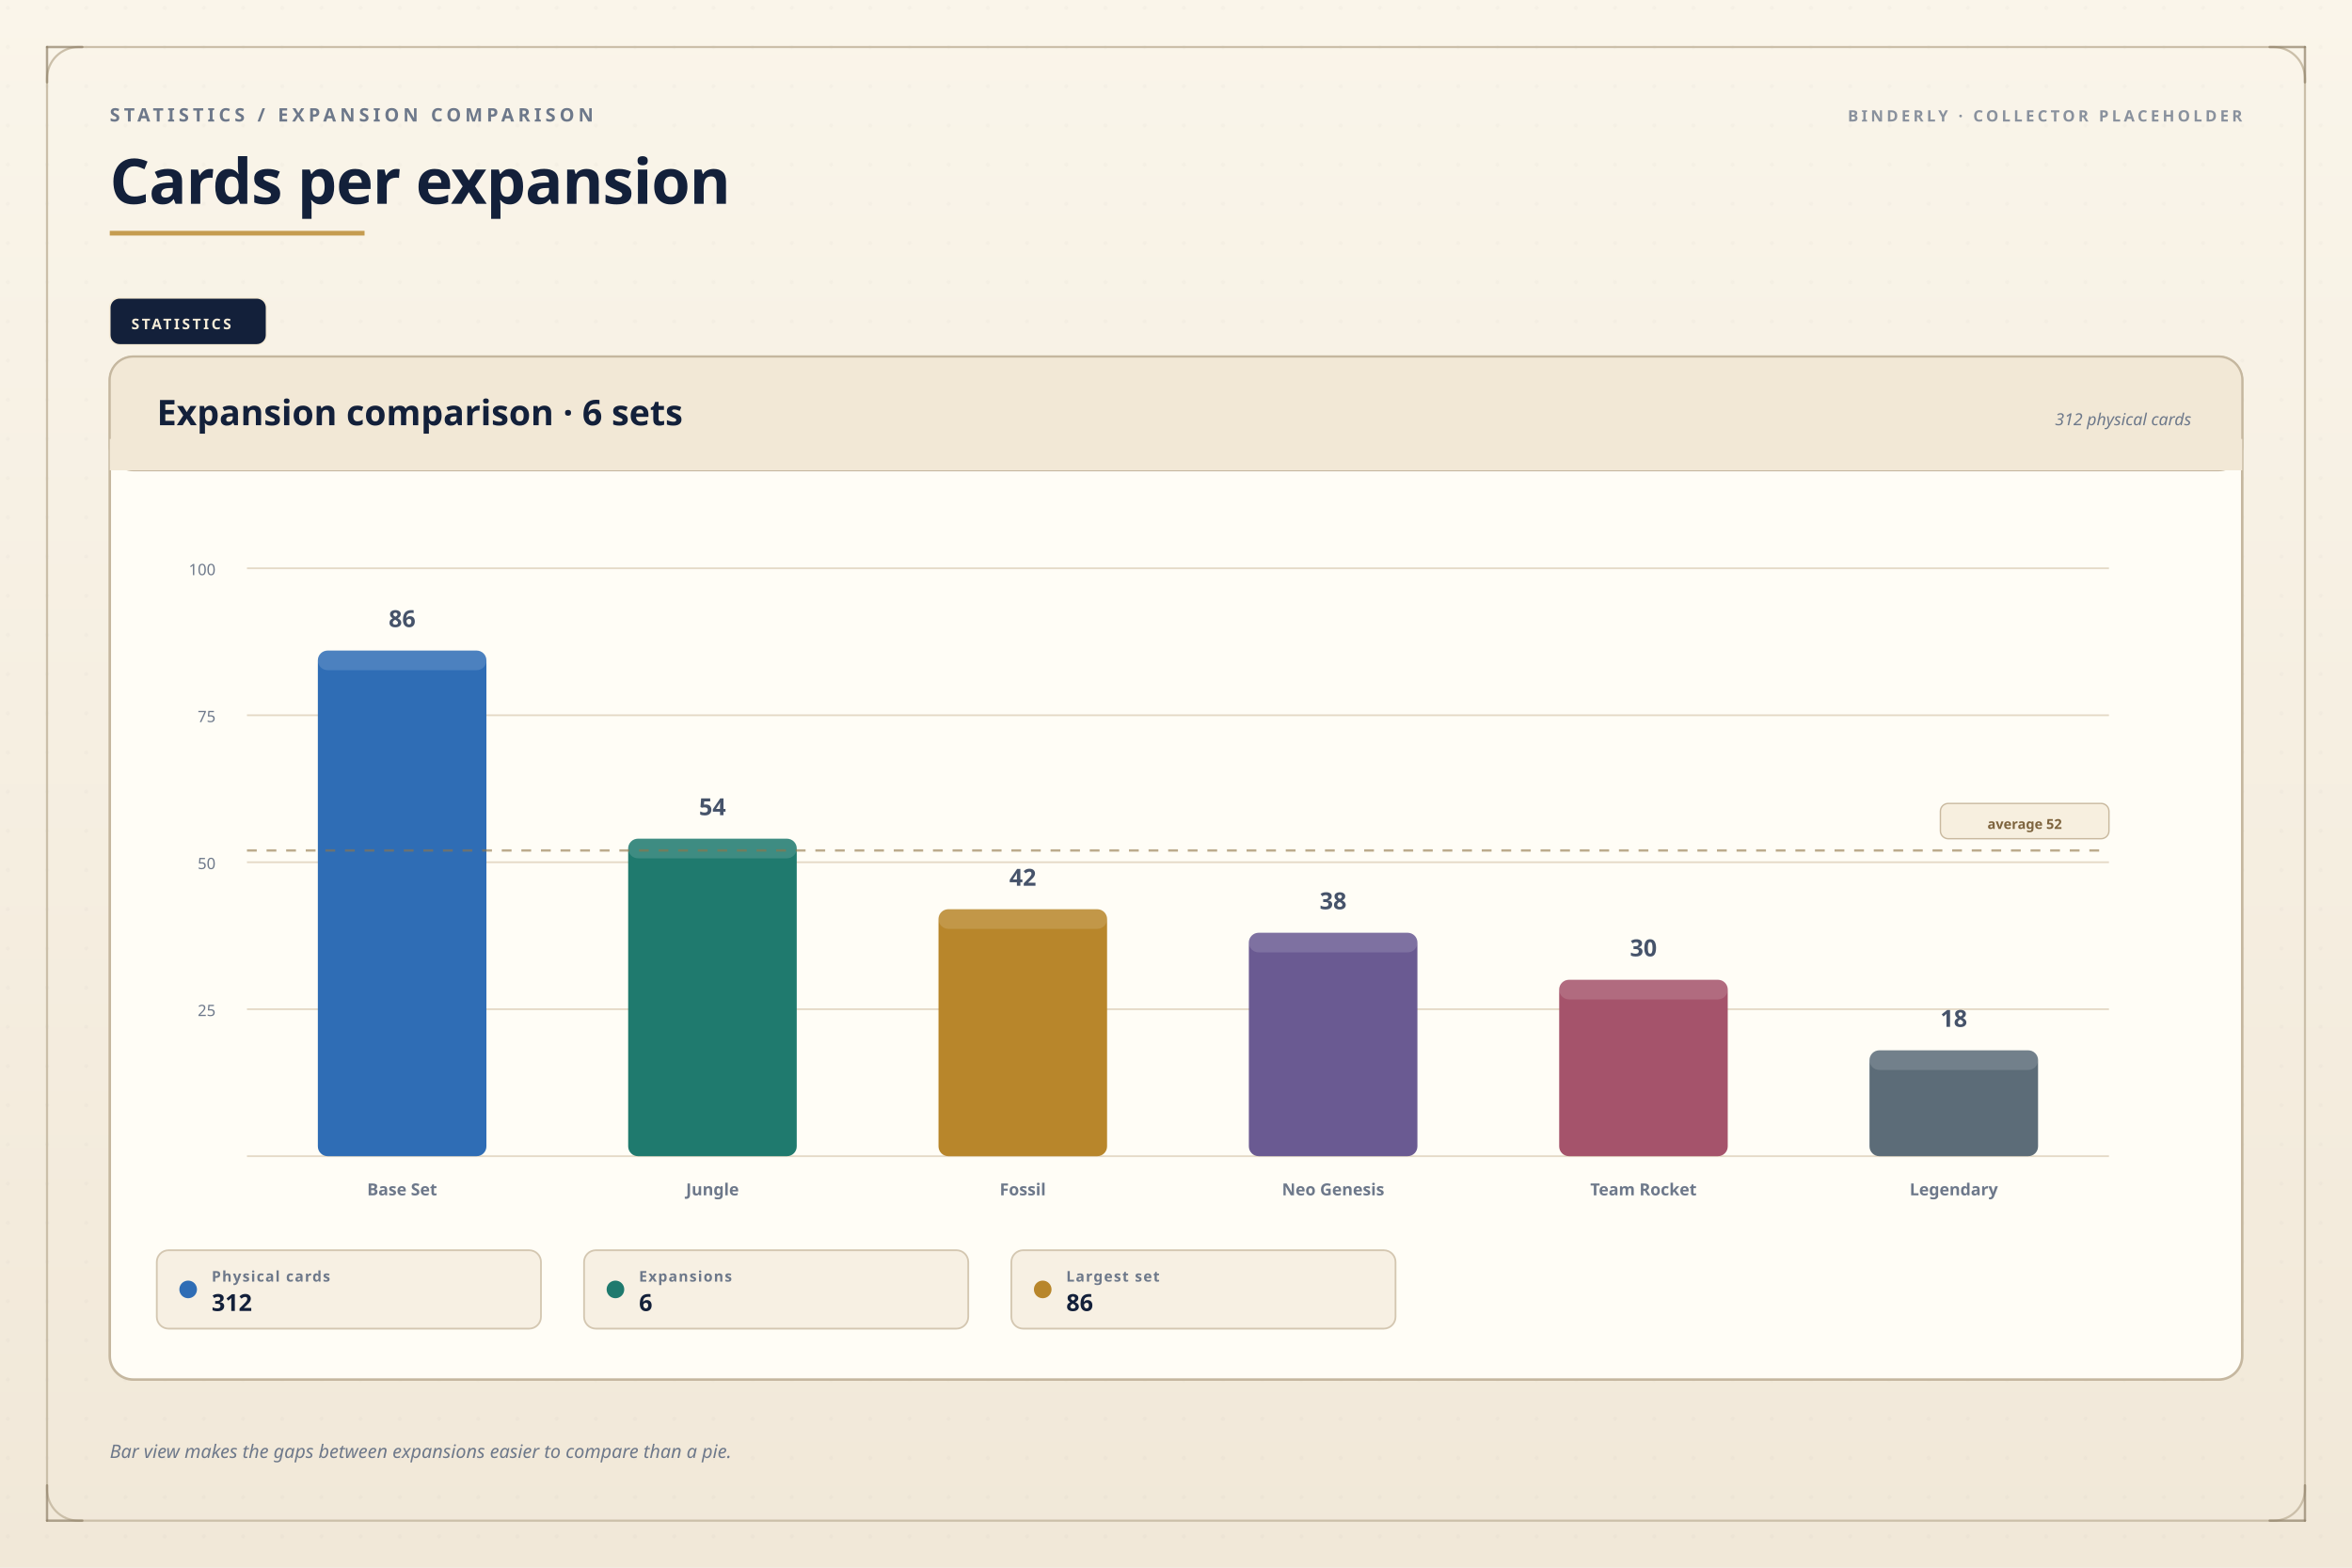
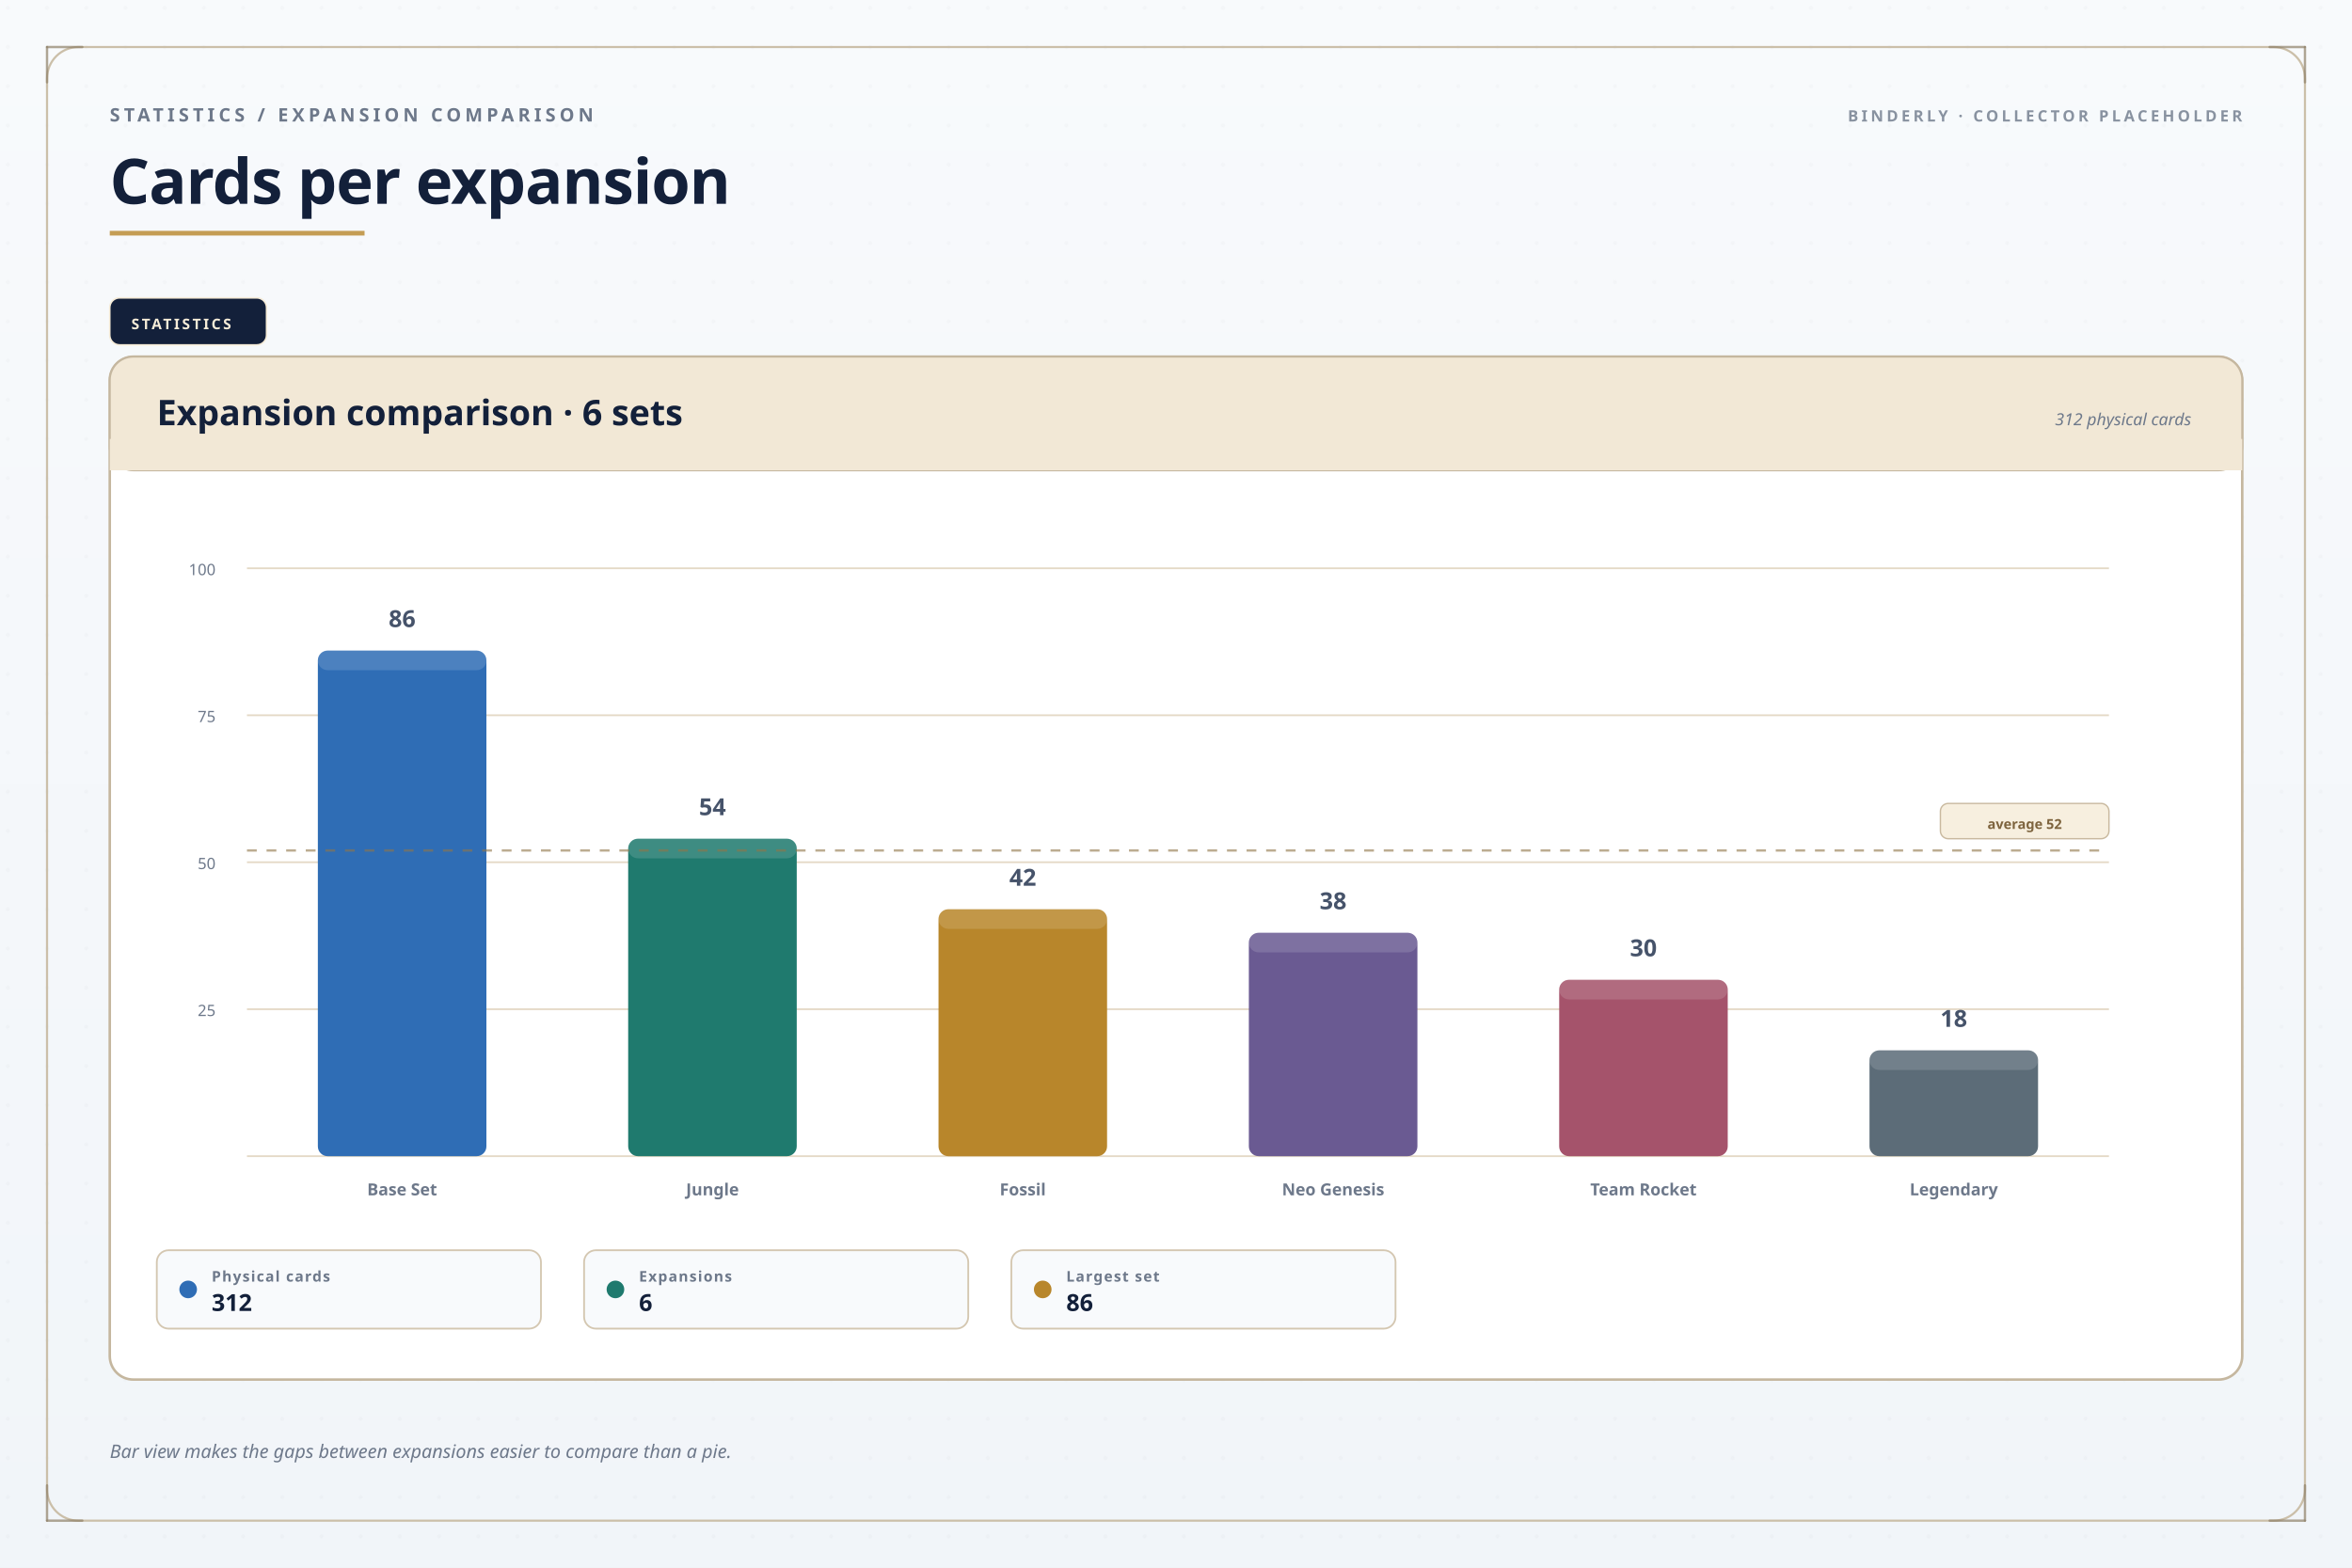
<svg xmlns="http://www.w3.org/2000/svg" viewBox="0 0 1200 800" width="1200" height="800" role="img" aria-label="Editorial bar chart illustration.">
  <pattern id="edDots" width="20" height="20" patternUnits="userSpaceOnUse">
    <circle cx="4" cy="4" r="1" fill="#13203a" opacity="0.04" />
  </pattern>
  <pattern id="edHatch" width="10" height="10" patternUnits="userSpaceOnUse" patternTransform="rotate(45)">
    <line x1="0" y1="0" x2="0" y2="10" stroke="#13203a" stroke-width="0.7" opacity="0.04" />
  </pattern>
  <pattern id="edGrid" width="26" height="26" patternUnits="userSpaceOnUse">
    <line x1="0" y1="0" x2="26" y2="0" stroke="#13203a" stroke-width="0.7" opacity="0.05" />
    <line x1="0" y1="0" x2="0" y2="26" stroke="#13203a" stroke-width="0.7" opacity="0.05" />
  </pattern>
  <linearGradient id="edPaper" x1="0" y1="0" x2="0" y2="1">
-     <stop offset="0" stop-color="#faf5ea" />
-     <stop offset="1" stop-color="#f1e8d8" />
+     <stop offset="0" stop-color="#f8fafc" />
+     <stop offset="1" stop-color="#f1f5f9" />
  </linearGradient>
  <linearGradient id="edWood" x1="0" y1="0" x2="0" y2="1">
-     <stop offset="0" stop-color="#e8d6bd" />
-     <stop offset="1" stop-color="#d9c1a2" />
+     <stop offset="0" stop-color="#e2e8f0" />
+     <stop offset="1" stop-color="#cbd5e1" />
  </linearGradient>
  <linearGradient id="edInk" x1="0" y1="0" x2="0" y2="1">
    <stop offset="0" stop-color="#1c2b47" />
    <stop offset="1" stop-color="#0e1a30" />
  </linearGradient>
  <linearGradient id="edGold" x1="0" y1="0" x2="0" y2="1">
    <stop offset="0" stop-color="#f3e3bc" />
    <stop offset="1" stop-color="#c9a55f" />
  </linearGradient>
  <linearGradient id="edTeal" x1="0" y1="0" x2="0" y2="1">
    <stop offset="0" stop-color="#2a7d72" />
    <stop offset="1" stop-color="#155c52" />
  </linearGradient>
  <linearGradient id="edRust" x1="0" y1="0" x2="0" y2="1">
    <stop offset="0" stop-color="#c26b52" />
    <stop offset="1" stop-color="#8d3d2d" />
  </linearGradient>
  <linearGradient id="edLilac" x1="0" y1="0" x2="0" y2="1">
    <stop offset="0" stop-color="#8b78b0" />
    <stop offset="1" stop-color="#5b487e" />
  </linearGradient>
  <filter id="edShadow" x="-20%" y="-20%" width="140%" height="150%">
    <feDropShadow dx="0" dy="12" stdDeviation="24" flood-color="#0e1a30" flood-opacity="0.22" />
  </filter>
  <filter id="edSoft" x="-20%" y="-20%" width="140%" height="150%">
    <feDropShadow dx="0" dy="7" stdDeviation="14" flood-color="#0e1a30" flood-opacity="0.16" />
  </filter>
  <linearGradient id="card-fire" x1="0.1" y1="0" x2="0.9" y2="1">
    <stop offset="0" stop-color="#6e2a22" />
    <stop offset="1" stop-color="#35171a" />
  </linearGradient>
  <linearGradient id="mini-fire" x1="0.15" y1="0" x2="0.85" y2="1">
    <stop offset="0" stop-color="#6e2a22" />
    <stop offset="1" stop-color="#35171a" />
  </linearGradient>
  <linearGradient id="card-water" x1="0.1" y1="0" x2="0.9" y2="1">
    <stop offset="0" stop-color="#1a4c63" />
    <stop offset="1" stop-color="#0a2839" />
  </linearGradient>
  <linearGradient id="mini-water" x1="0.15" y1="0" x2="0.85" y2="1">
    <stop offset="0" stop-color="#1a4c63" />
    <stop offset="1" stop-color="#0a2839" />
  </linearGradient>
  <linearGradient id="card-grass" x1="0.1" y1="0" x2="0.9" y2="1">
    <stop offset="0" stop-color="#355a3a" />
    <stop offset="1" stop-color="#172e20" />
  </linearGradient>
  <linearGradient id="mini-grass" x1="0.15" y1="0" x2="0.85" y2="1">
    <stop offset="0" stop-color="#355a3a" />
    <stop offset="1" stop-color="#172e20" />
  </linearGradient>
  <linearGradient id="card-lightning" x1="0.1" y1="0" x2="0.9" y2="1">
    <stop offset="0" stop-color="#5e4a1f" />
    <stop offset="1" stop-color="#2b2411" />
  </linearGradient>
  <linearGradient id="mini-lightning" x1="0.15" y1="0" x2="0.85" y2="1">
    <stop offset="0" stop-color="#5e4a1f" />
    <stop offset="1" stop-color="#2b2411" />
  </linearGradient>
  <linearGradient id="card-psychic" x1="0.1" y1="0" x2="0.9" y2="1">
    <stop offset="0" stop-color="#4d3a6c" />
    <stop offset="1" stop-color="#231a39" />
  </linearGradient>
  <linearGradient id="mini-psychic" x1="0.15" y1="0" x2="0.85" y2="1">
    <stop offset="0" stop-color="#4d3a6c" />
    <stop offset="1" stop-color="#231a39" />
  </linearGradient>
  <linearGradient id="card-fighting" x1="0.1" y1="0" x2="0.9" y2="1">
    <stop offset="0" stop-color="#603b28" />
    <stop offset="1" stop-color="#2b1a14" />
  </linearGradient>
  <linearGradient id="mini-fighting" x1="0.15" y1="0" x2="0.85" y2="1">
    <stop offset="0" stop-color="#603b28" />
    <stop offset="1" stop-color="#2b1a14" />
  </linearGradient>
  <linearGradient id="card-metal" x1="0.1" y1="0" x2="0.9" y2="1">
    <stop offset="0" stop-color="#3b4a54" />
    <stop offset="1" stop-color="#172126" />
  </linearGradient>
  <linearGradient id="mini-metal" x1="0.15" y1="0" x2="0.85" y2="1">
    <stop offset="0" stop-color="#3b4a54" />
    <stop offset="1" stop-color="#172126" />
  </linearGradient>
  <linearGradient id="card-dragon" x1="0.1" y1="0" x2="0.9" y2="1">
    <stop offset="0" stop-color="#51452f" />
    <stop offset="1" stop-color="#1d2a2f" />
  </linearGradient>
  <linearGradient id="mini-dragon" x1="0.15" y1="0" x2="0.85" y2="1">
    <stop offset="0" stop-color="#51452f" />
    <stop offset="1" stop-color="#1d2a2f" />
  </linearGradient>
  <linearGradient id="card-normal" x1="0.1" y1="0" x2="0.9" y2="1">
    <stop offset="0" stop-color="#5b4c3a" />
    <stop offset="1" stop-color="#2b241b" />
  </linearGradient>
  <linearGradient id="mini-normal" x1="0.15" y1="0" x2="0.85" y2="1">
    <stop offset="0" stop-color="#5b4c3a" />
    <stop offset="1" stop-color="#2b241b" />
  </linearGradient>
  <linearGradient id="card-colorless" x1="0.1" y1="0" x2="0.9" y2="1">
    <stop offset="0" stop-color="#444f58" />
    <stop offset="1" stop-color="#1a2026" />
  </linearGradient>
  <linearGradient id="mini-colorless" x1="0.15" y1="0" x2="0.85" y2="1">
    <stop offset="0" stop-color="#444f58" />
    <stop offset="1" stop-color="#1a2026" />
  </linearGradient>
  <linearGradient id="card-trainer" x1="0.1" y1="0" x2="0.9" y2="1">
    <stop offset="0" stop-color="#62502f" />
    <stop offset="1" stop-color="#2c2416" />
  </linearGradient>
  <linearGradient id="mini-trainer" x1="0.15" y1="0" x2="0.85" y2="1">
    <stop offset="0" stop-color="#62502f" />
    <stop offset="1" stop-color="#2c2416" />
  </linearGradient>
  <linearGradient id="coverShade" x1="0" y1="0" x2="0.6" y2="1">
    <stop offset="0" stop-color="#ffffff" stop-opacity="0.16" />
    <stop offset="1" stop-color="#0e1a30" stop-opacity="0.08" />
  </linearGradient>
  <radialGradient id="miniGlow" cx="0.5" cy="0.5" r="0.7">
    <stop offset="0" stop-color="#f6e6c8" stop-opacity="0.22" />
    <stop offset="1" stop-color="#f6e6c8" stop-opacity="0" />
  </radialGradient>
  <pattern id="miniDots" width="13" height="13" patternUnits="userSpaceOnUse">
    <circle cx="2.6" cy="2.6" r="0.8" fill="#f7ead2" opacity="0.08" />
  </pattern>
  <rect x="0" y="0" width="1200" height="800" rx="0" fill="url(#edPaper)" />
  <rect x="0" y="0" width="1200" height="800" rx="0" fill="url(#edDots)" opacity="0.55" />
  <rect x="20" y="20" width="1160" height="760" rx="18" fill="none" stroke="none" stroke-width="0" />
  <rect x="24" y="24" width="1152" height="752" rx="16" fill="none" stroke="#cbbfa9" stroke-width="1.1" />
  <line x1="24" y1="24" x2="42" y2="24" stroke="#8f8068" stroke-width="1.2" opacity="0.7" stroke-linecap="round" />
  <line x1="24" y1="24" x2="24" y2="42" stroke="#8f8068" stroke-width="1.2" opacity="0.7" stroke-linecap="round" />
  <line x1="1176" y1="24" x2="1158" y2="24" stroke="#8f8068" stroke-width="1.2" opacity="0.7" stroke-linecap="round" />
  <line x1="1176" y1="24" x2="1176" y2="42" stroke="#8f8068" stroke-width="1.2" opacity="0.7" stroke-linecap="round" />
  <line x1="24" y1="776" x2="42" y2="776" stroke="#8f8068" stroke-width="1.2" opacity="0.7" stroke-linecap="round" />
  <line x1="24" y1="776" x2="24" y2="758" stroke="#8f8068" stroke-width="1.2" opacity="0.7" stroke-linecap="round" />
  <line x1="1176" y1="776" x2="1158" y2="776" stroke="#8f8068" stroke-width="1.2" opacity="0.7" stroke-linecap="round" />
  <line x1="1176" y1="776" x2="1176" y2="758" stroke="#8f8068" stroke-width="1.2" opacity="0.7" stroke-linecap="round" />
  <text x="56" y="62" font-family="'DM Sans', 'Segoe UI', 'Trebuchet MS', sans-serif" font-size="9.5" font-weight="800" fill="#6d788a" text-anchor="start" letter-spacing="2">STATISTICS / EXPANSION COMPARISON</text>
  <text x="56" y="104" font-family="Syne, 'Trebuchet MS', 'Segoe UI', sans-serif" font-size="32" font-weight="800" fill="#13203a" text-anchor="start" letter-spacing="-0.4">Cards per expansion</text>
  <line x1="56" y1="119" x2="186" y2="119" stroke="#b8862b" stroke-width="2.4" opacity="0.8" />
  <text x="1144" y="62" font-family="'DM Sans', 'Segoe UI', 'Trebuchet MS', sans-serif" font-size="8" font-weight="700" fill="#6d788a" text-anchor="end" letter-spacing="1.6" opacity="0.8">BINDERLY · COLLECTOR PLACEHOLDER</text>
-   <rect x="56" y="182" width="1088" height="522" rx="12" fill="#fffdf6" stroke="#c5b79f" stroke-width="1.3" />
+   <rect x="56" y="182" width="1088" height="522" rx="12" fill="#ffffff" stroke="#c5b79f" stroke-width="1.3" />
  <rect x="56" y="182" width="1088" height="58" rx="12" fill="#f2e8d6" stroke="#c5b79f" stroke-width="1" />
  <rect x="56" y="224" width="1088" height="16" rx="0" fill="#f2e8d6" />
  <text x="80" y="217" font-family="Syne, 'Trebuchet MS', 'Segoe UI', sans-serif" font-size="18" font-weight="800" fill="#13203a" text-anchor="start">Expansion comparison · 6 sets</text>
  <text x="1118" y="217" font-family="'DM Sans', 'Segoe UI', 'Trebuchet MS', sans-serif" font-size="8.5" font-weight="500" fill="#6d788a" text-anchor="end" font-style="italic">312 physical cards</text>
  <line x1="126" y1="590" x2="1076" y2="590" stroke="#e4d9c6" stroke-width="0.9" />
  <line x1="126" y1="515" x2="1076" y2="515" stroke="#e4d9c6" stroke-width="0.9" />
  <text x="110" y="518.5" font-family="'DM Sans', 'Segoe UI', 'Trebuchet MS', sans-serif" font-size="8" font-weight="500" fill="#6d788a" text-anchor="end">25</text>
  <line x1="126" y1="440" x2="1076" y2="440" stroke="#e4d9c6" stroke-width="0.9" />
  <text x="110" y="443.5" font-family="'DM Sans', 'Segoe UI', 'Trebuchet MS', sans-serif" font-size="8" font-weight="500" fill="#6d788a" text-anchor="end">50</text>
  <line x1="126" y1="365" x2="1076" y2="365" stroke="#e4d9c6" stroke-width="0.9" />
  <text x="110" y="368.5" font-family="'DM Sans', 'Segoe UI', 'Trebuchet MS', sans-serif" font-size="8" font-weight="500" fill="#6d788a" text-anchor="end">75</text>
  <line x1="126" y1="290" x2="1076" y2="290" stroke="#e4d9c6" stroke-width="0.9" />
  <text x="110" y="293.5" font-family="'DM Sans', 'Segoe UI', 'Trebuchet MS', sans-serif" font-size="8" font-weight="500" fill="#6d788a" text-anchor="end">100</text>
  <rect x="162.17" y="332" width="86" height="258" rx="5" fill="#2f6db5" />
  <rect x="162.17" y="332" width="86" height="10" rx="5" fill="#ffffff" opacity="0.14" />
  <text x="205.17" y="320" font-family="Syne, 'Trebuchet MS', 'Segoe UI', sans-serif" font-size="12" font-weight="800" fill="#46536a" text-anchor="middle">86</text>
  <text x="205.17" y="610" font-family="'DM Sans', 'Segoe UI', 'Trebuchet MS', sans-serif" font-size="8.5" font-weight="600" fill="#6d788a" text-anchor="middle">Base Set</text>
  <rect x="320.5" y="428" width="86" height="162" rx="5" fill="#1f7a6e" />
  <rect x="320.5" y="428" width="86" height="10" rx="5" fill="#ffffff" opacity="0.14" />
  <text x="363.5" y="416" font-family="Syne, 'Trebuchet MS', 'Segoe UI', sans-serif" font-size="12" font-weight="800" fill="#46536a" text-anchor="middle">54</text>
  <text x="363.5" y="610" font-family="'DM Sans', 'Segoe UI', 'Trebuchet MS', sans-serif" font-size="8.5" font-weight="600" fill="#6d788a" text-anchor="middle">Jungle</text>
  <rect x="478.83" y="464" width="86" height="126" rx="5" fill="#b8862b" />
  <rect x="478.83" y="464" width="86" height="10" rx="5" fill="#ffffff" opacity="0.14" />
  <text x="521.83" y="452" font-family="Syne, 'Trebuchet MS', 'Segoe UI', sans-serif" font-size="12" font-weight="800" fill="#46536a" text-anchor="middle">42</text>
  <text x="521.83" y="610" font-family="'DM Sans', 'Segoe UI', 'Trebuchet MS', sans-serif" font-size="8.5" font-weight="600" fill="#6d788a" text-anchor="middle">Fossil</text>
  <rect x="637.17" y="476" width="86" height="114" rx="5" fill="#6a5a92" />
  <rect x="637.17" y="476" width="86" height="10" rx="5" fill="#ffffff" opacity="0.14" />
  <text x="680.17" y="464" font-family="Syne, 'Trebuchet MS', 'Segoe UI', sans-serif" font-size="12" font-weight="800" fill="#46536a" text-anchor="middle">38</text>
  <text x="680.17" y="610" font-family="'DM Sans', 'Segoe UI', 'Trebuchet MS', sans-serif" font-size="8.5" font-weight="600" fill="#6d788a" text-anchor="middle">Neo Genesis</text>
  <rect x="795.5" y="500" width="86" height="90" rx="5" fill="#a5536b" />
  <rect x="795.5" y="500" width="86" height="10" rx="5" fill="#ffffff" opacity="0.14" />
  <text x="838.5" y="488" font-family="Syne, 'Trebuchet MS', 'Segoe UI', sans-serif" font-size="12" font-weight="800" fill="#46536a" text-anchor="middle">30</text>
  <text x="838.5" y="610" font-family="'DM Sans', 'Segoe UI', 'Trebuchet MS', sans-serif" font-size="8.5" font-weight="600" fill="#6d788a" text-anchor="middle">Team Rocket</text>
  <rect x="953.83" y="536" width="86" height="54" rx="5" fill="#5c6c78" />
  <rect x="953.83" y="536" width="86" height="10" rx="5" fill="#ffffff" opacity="0.14" />
  <text x="996.83" y="524" font-family="Syne, 'Trebuchet MS', 'Segoe UI', sans-serif" font-size="12" font-weight="800" fill="#46536a" text-anchor="middle">18</text>
  <text x="996.83" y="610" font-family="'DM Sans', 'Segoe UI', 'Trebuchet MS', sans-serif" font-size="8.5" font-weight="600" fill="#6d788a" text-anchor="middle">Legendary</text>
  <line x1="126" y1="434" x2="1076" y2="434" stroke="#8f7448" stroke-width="1.2" opacity="0.6" stroke-dasharray="5 5" />
  <rect x="990" y="410" width="86" height="18" rx="4" fill="#f7efdf" stroke="#c9b99f" stroke-width="0.7" />
  <text x="1033" y="423" font-family="'DM Sans', 'Segoe UI', 'Trebuchet MS', sans-serif" font-size="7" font-weight="700" fill="#7d633d" text-anchor="middle">average 52</text>
-   <rect x="80" y="638" width="196" height="40" rx="6" fill="#f7f0e3" stroke="#d4c7b1" stroke-width="0.9" />
+   <rect x="80" y="638" width="196" height="40" rx="6" fill="#f8fafc" stroke="#d4c7b1" stroke-width="0.9" />
  <circle cx="96" cy="658" r="4.5" fill="#2f6db5" />
  <text x="108" y="654" font-family="'DM Sans', 'Segoe UI', 'Trebuchet MS', sans-serif" font-size="7.5" font-weight="700" fill="#6d788a" text-anchor="start" letter-spacing="0.6">Physical cards</text>
  <text x="108" y="669" font-family="Syne, 'Trebuchet MS', 'Segoe UI', sans-serif" font-size="12" font-weight="800" fill="#13203a" text-anchor="start">312</text>
-   <rect x="298" y="638" width="196" height="40" rx="6" fill="#f7f0e3" stroke="#d4c7b1" stroke-width="0.9" />
+   <rect x="298" y="638" width="196" height="40" rx="6" fill="#f8fafc" stroke="#d4c7b1" stroke-width="0.9" />
  <circle cx="314" cy="658" r="4.5" fill="#1f7a6e" />
  <text x="326" y="654" font-family="'DM Sans', 'Segoe UI', 'Trebuchet MS', sans-serif" font-size="7.5" font-weight="700" fill="#6d788a" text-anchor="start" letter-spacing="0.6">Expansions</text>
  <text x="326" y="669" font-family="Syne, 'Trebuchet MS', 'Segoe UI', sans-serif" font-size="12" font-weight="800" fill="#13203a" text-anchor="start">6</text>
-   <rect x="516" y="638" width="196" height="40" rx="6" fill="#f7f0e3" stroke="#d4c7b1" stroke-width="0.9" />
+   <rect x="516" y="638" width="196" height="40" rx="6" fill="#f8fafc" stroke="#d4c7b1" stroke-width="0.9" />
  <circle cx="532" cy="658" r="4.5" fill="#b8862b" />
  <text x="544" y="654" font-family="'DM Sans', 'Segoe UI', 'Trebuchet MS', sans-serif" font-size="7.5" font-weight="700" fill="#6d788a" text-anchor="start" letter-spacing="0.6">Largest set</text>
  <text x="544" y="669" font-family="Syne, 'Trebuchet MS', 'Segoe UI', sans-serif" font-size="12" font-weight="800" fill="#13203a" text-anchor="start">86</text>
  <text x="56" y="744" font-family="'DM Sans', 'Segoe UI', 'Trebuchet MS', sans-serif" font-size="9.5" font-weight="500" fill="#6d788a" text-anchor="start" font-style="italic">Bar view makes the gaps between expansions easier to compare than a pie.</text>
  <rect x="56" y="152" width="80" height="24" rx="5" fill="#13203a" stroke="#f6ecd8" stroke-width="0.8" />
  <text x="67" y="168" font-family="'DM Sans', 'Segoe UI', 'Trebuchet MS', sans-serif" font-size="7.5" font-weight="800" fill="#f6ecd8" text-anchor="start" letter-spacing="1.2">STATISTICS</text>
</svg>
